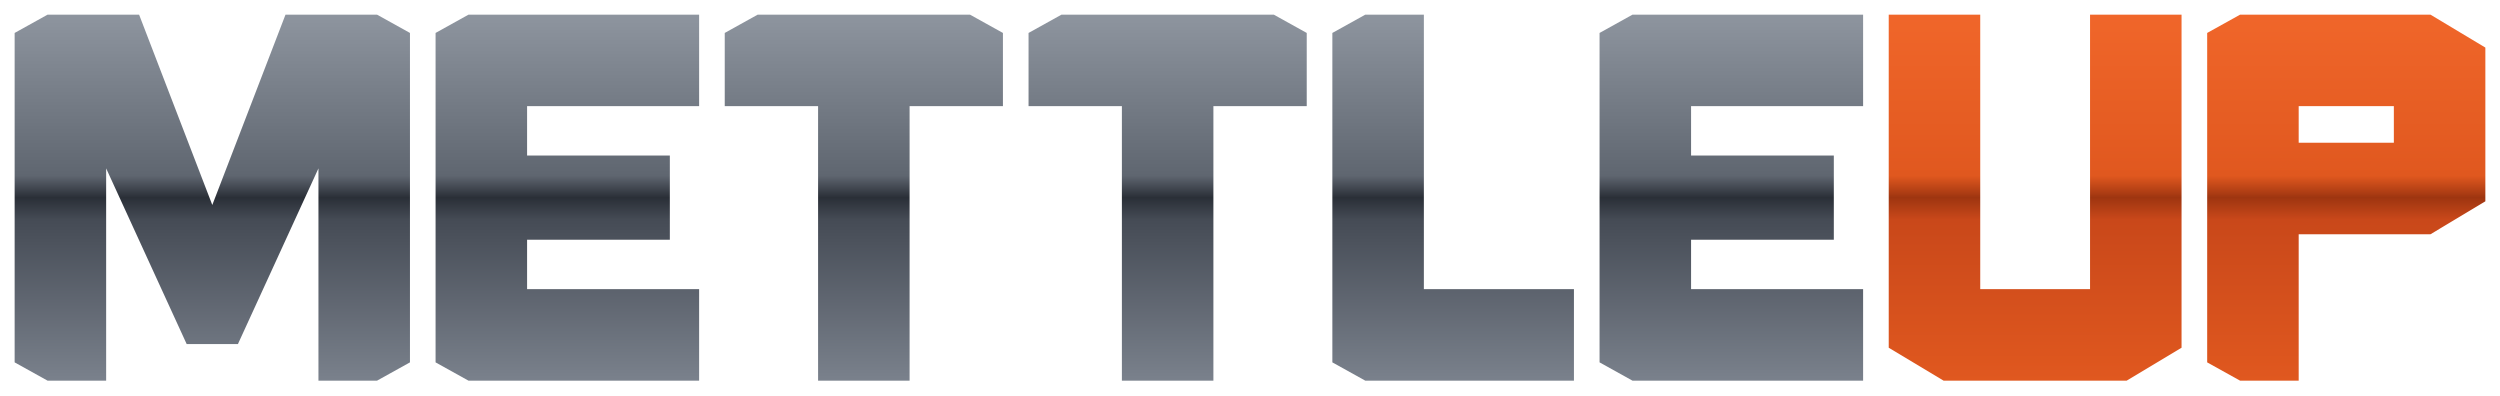
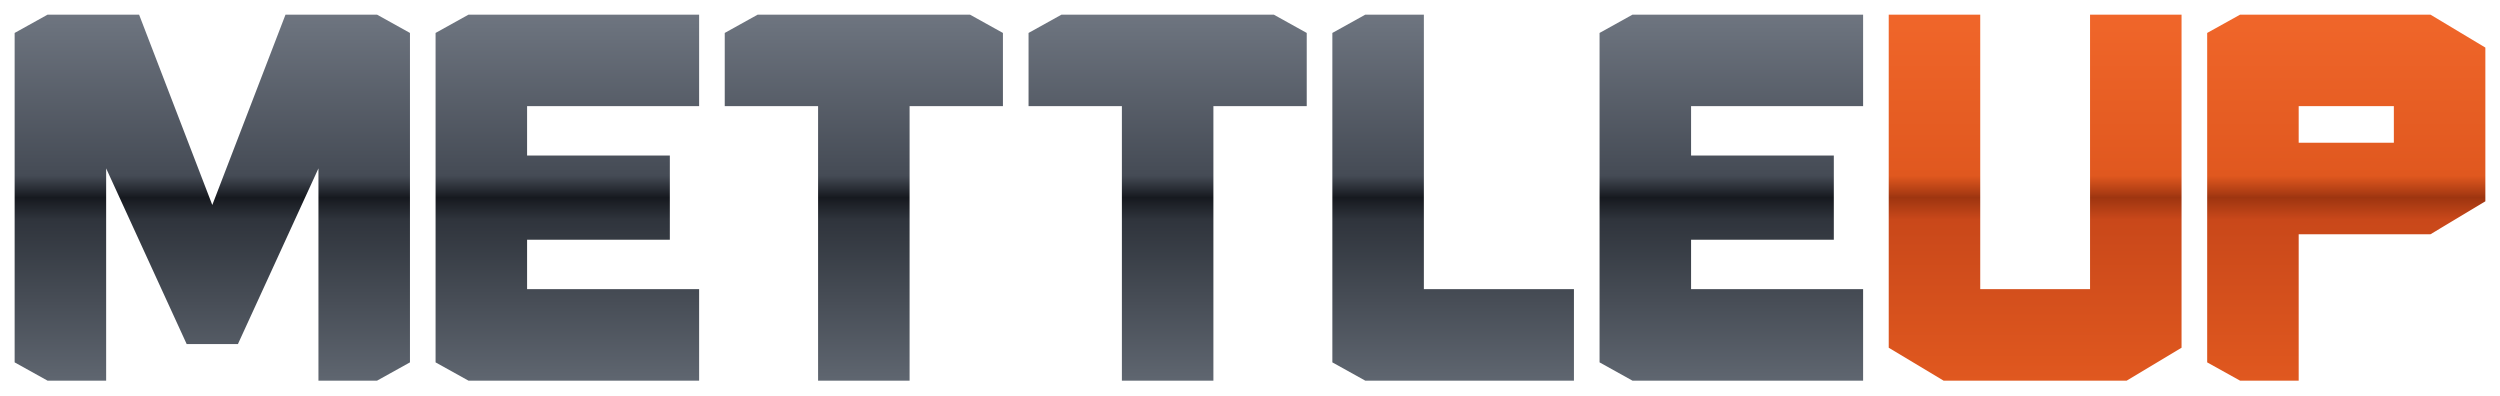
<svg xmlns="http://www.w3.org/2000/svg" viewBox="-4 -4 683 108" role="img" aria-label="MettleUp">
  <defs>
    <linearGradient id="wtlights" gradientUnits="userSpaceOnUse" x1="0" y1="0" x2="0" y2="100">
-       <stop offset="0" stop-color="#8E959F" />
-       <stop offset="0.44" stop-color="#5F6670" />
-       <stop offset="0.5" stop-color="#2A2F37" />
-       <stop offset="0.56" stop-color="#454B55" />
-       <stop offset="1" stop-color="#7A818C" />
+       <stop offset="0" stop-color="#6E7580" />
+       <stop offset="0.44" stop-color="#454B55" />
+       <stop offset="0.5" stop-color="#16191F" />
+       <stop offset="0.56" stop-color="#2F343C" />
+       <stop offset="1" stop-color="#5F6670" />
    </linearGradient>
    <linearGradient id="wtlightf" gradientUnits="userSpaceOnUse" x1="0" y1="0" x2="0" y2="100">
      <stop offset="0" stop-color="#F0662A" />
      <stop offset="0.44" stop-color="#E0581F" />
      <stop offset="0.5" stop-color="#9E3510" />
      <stop offset="0.56" stop-color="#C9481A" />
      <stop offset="1" stop-color="#E0581F" />
    </linearGradient>
  </defs>
  <g transform="translate(0 0) scale(1)">
    <path d="M0 95L0 5L9 0L34 0L54 52L74 0L99 0L108 5L108 95L99 100L83 100L83 42L61 90L47 90L25 42L25 100L9 100ZM124 0L187 0L187 25L140 25L140 38.5L179 38.5L179 61.5L140 61.5L140 75L187 75L187 100L124 100L115 95L115 5ZM203 0L261 0L270 5L270 25L244.5 25L244.5 100L219.5 100L219.5 25L194 25L194 5ZM286 0L344 0L353 5L353 25L327.5 25L327.5 100L302.5 100L302.5 25L277 25L277 5ZM369 0L385 0L385 75L426 75L426 100L369 100L360 95L360 5ZM442 0L505 0L505 25L458 25L458 38.5L497 38.5L497 61.5L458 61.5L458 75L505 75L505 100L442 100L433 95L433 5Z" fill="url(#wtlights)" />
    <path d="M512 0L537 0L537 75L567 75L567 0L592 0L592 91L577 100L527 100L512 91ZM599 95L599 5L608 0L660 0L675 9L675 51L660 60L624 60L624 100L608 100ZM624 35L650 35L650 25L624 25Z" fill="url(#wtlightf)" />
  </g>
</svg>
